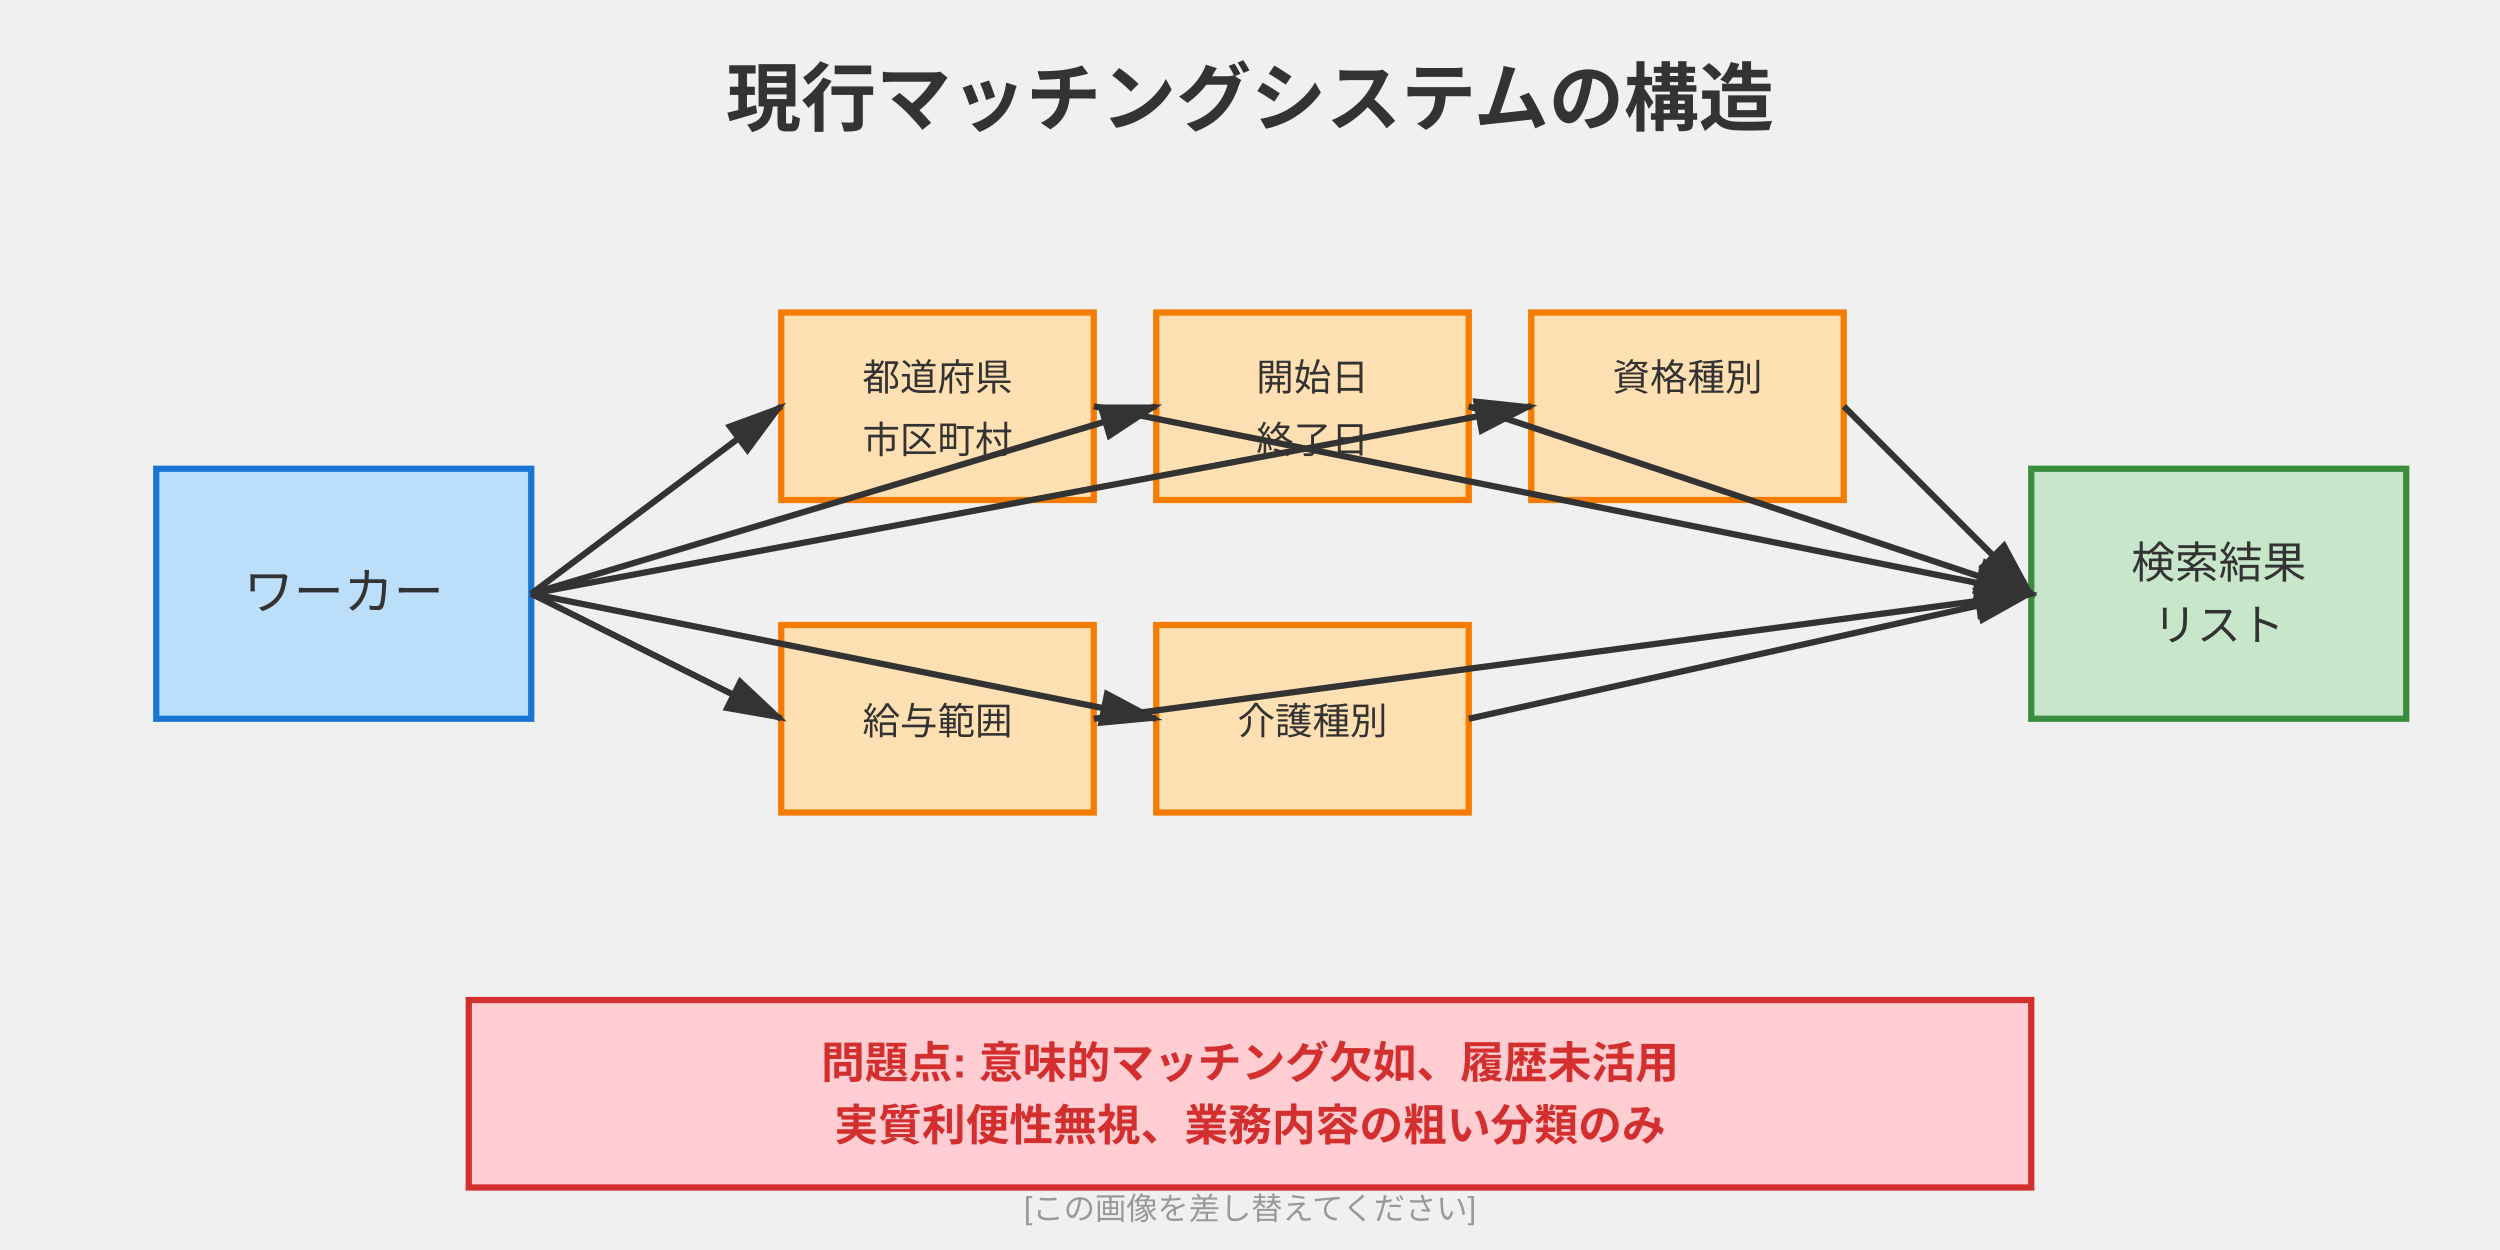
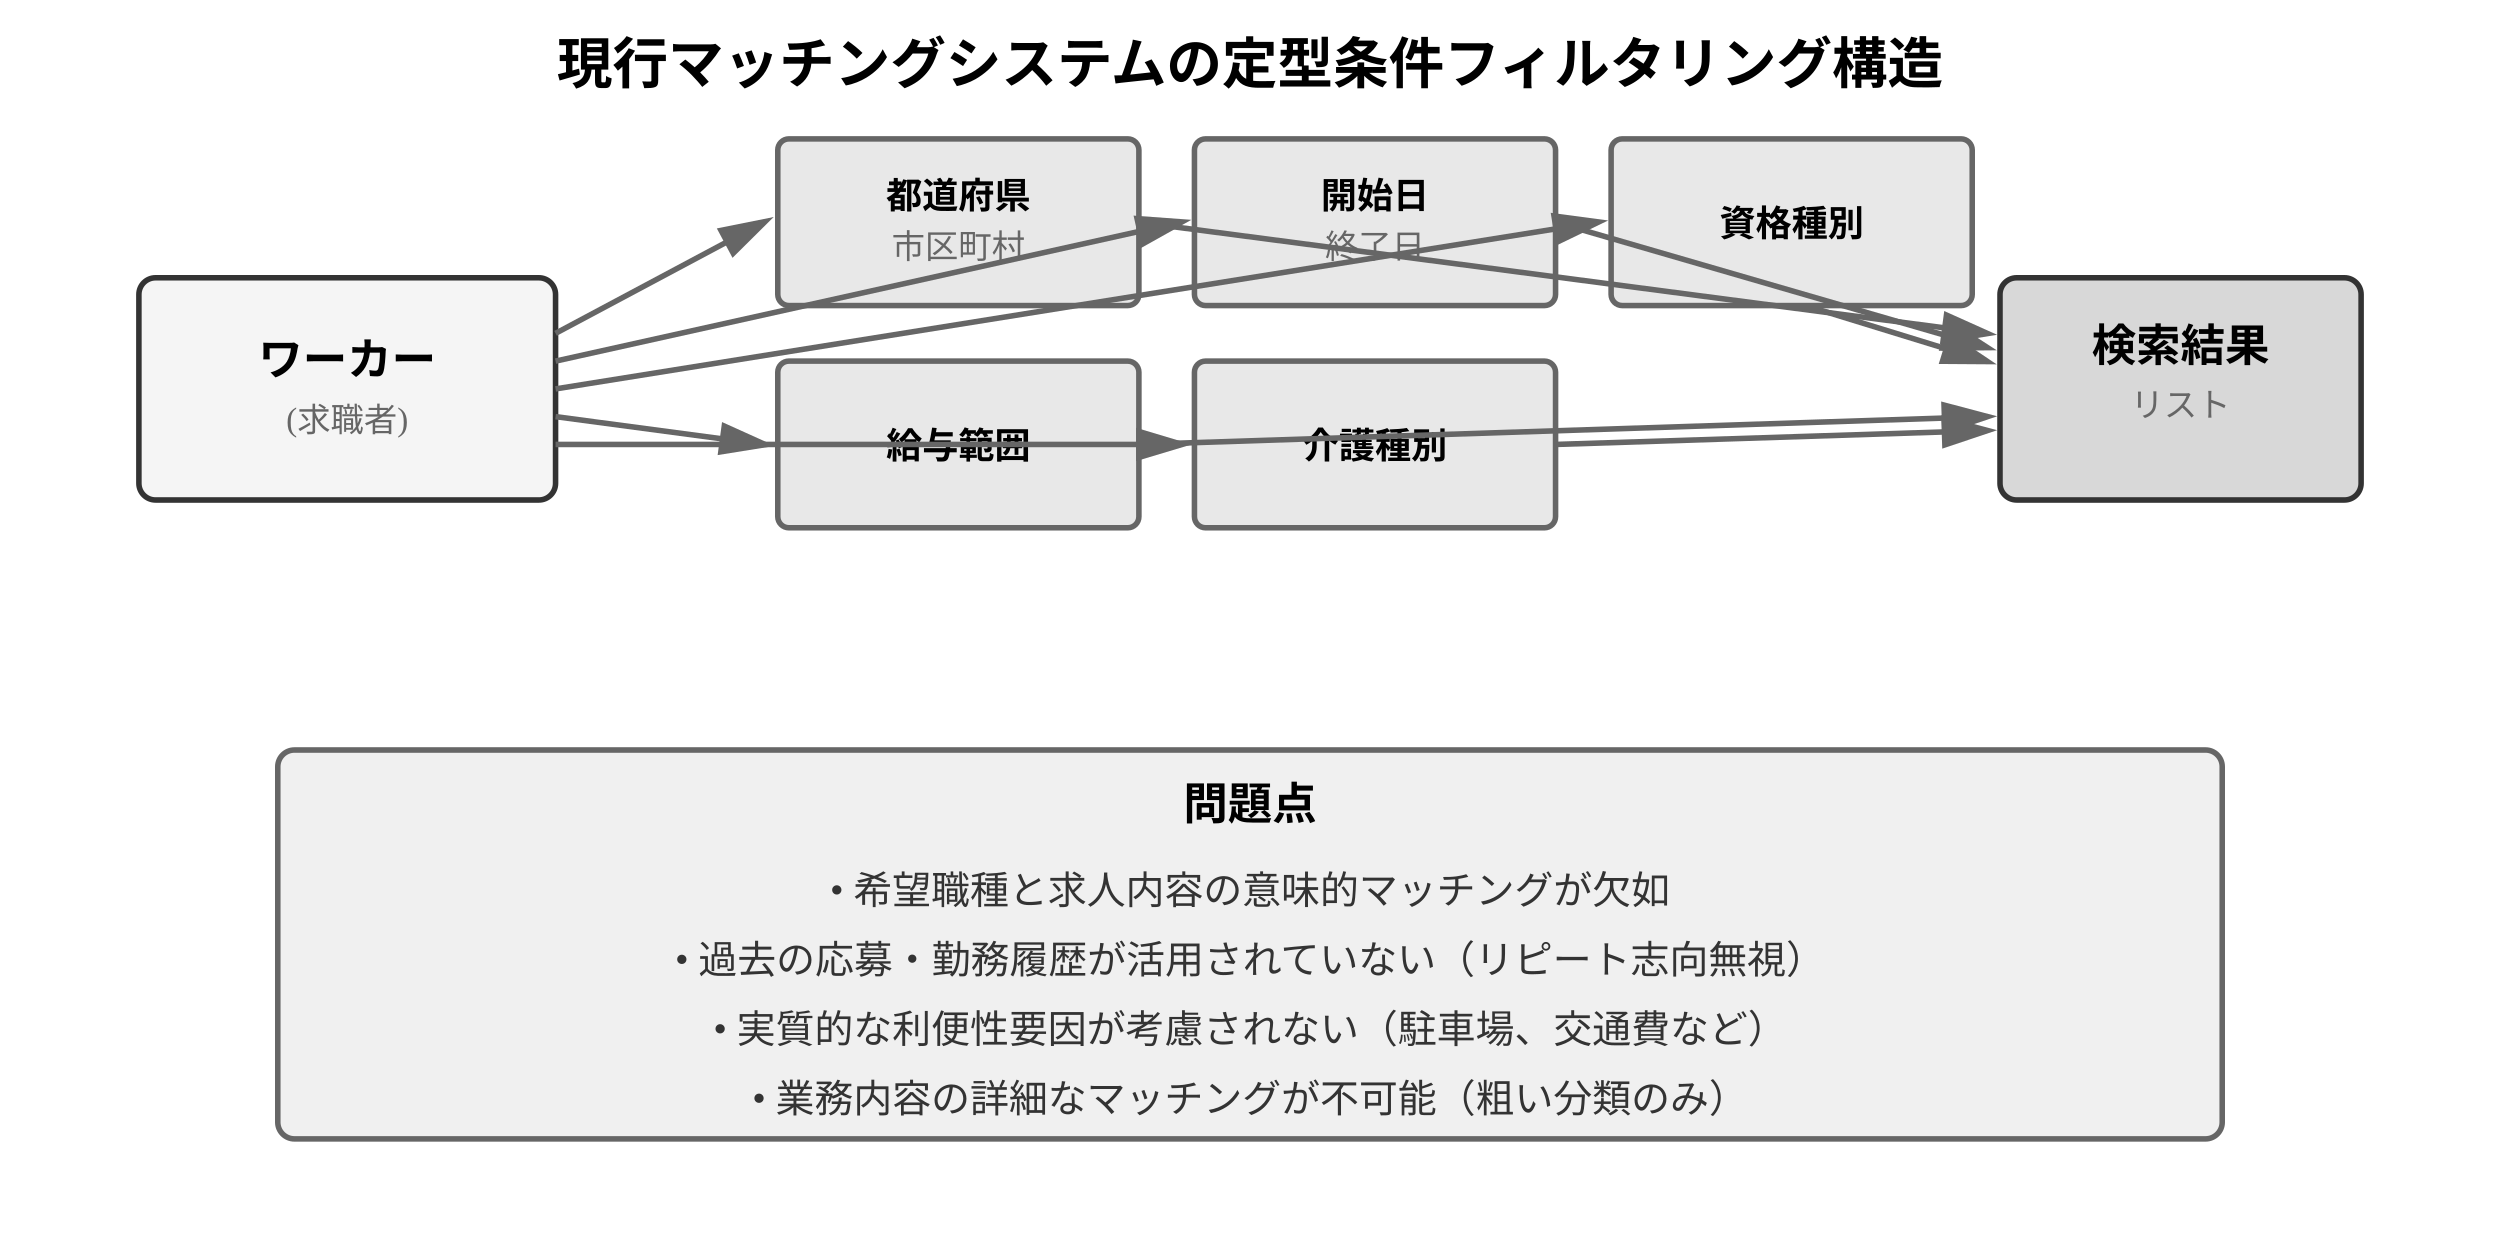
- <svg xmlns="http://www.w3.org/2000/svg" width="800" height="400">
-   <rect width="800" height="400" fill="#f0f0f0" />
-   <text x="400" y="40" font-family="Arial, sans-serif" font-size="24" font-weight="bold" text-anchor="middle" fill="#333">
-     現行マッチングシステムの構造
-   </text>
-   <rect x="50" y="150" width="120" height="80" fill="#bbdefb" stroke="#1976d2" stroke-width="2" />
-   <text x="110" y="195" font-family="Arial, sans-serif" font-size="16" text-anchor="middle" fill="#333">ワーカー</text>
-   <rect x="250" y="100" width="100" height="60" fill="#ffe0b2" stroke="#f57c00" stroke-width="2" />
-   <text x="300" y="125" font-family="Arial, sans-serif" font-size="12" text-anchor="middle" fill="#333">都道府県</text>
-   <text x="300" y="145" font-family="Arial, sans-serif" font-size="12" text-anchor="middle" fill="#333">市区町村</text>
-   <rect x="370" y="100" width="100" height="60" fill="#ffe0b2" stroke="#f57c00" stroke-width="2" />
-   <text x="420" y="125" font-family="Arial, sans-serif" font-size="12" text-anchor="middle" fill="#333">開始日</text>
-   <text x="420" y="145" font-family="Arial, sans-serif" font-size="12" text-anchor="middle" fill="#333">終了日</text>
-   <rect x="490" y="100" width="100" height="60" fill="#ffe0b2" stroke="#f57c00" stroke-width="2" />
-   <text x="540" y="125" font-family="Arial, sans-serif" font-size="12" text-anchor="middle" fill="#333">資格種別</text>
-   <rect x="250" y="200" width="100" height="60" fill="#ffe0b2" stroke="#f57c00" stroke-width="2" />
-   <text x="300" y="235" font-family="Arial, sans-serif" font-size="12" text-anchor="middle" fill="#333">給与範囲</text>
-   <rect x="370" y="200" width="100" height="60" fill="#ffe0b2" stroke="#f57c00" stroke-width="2" />
-   <text x="420" y="235" font-family="Arial, sans-serif" font-size="12" text-anchor="middle" fill="#333">介護種別</text>
-   <rect x="650" y="150" width="120" height="80" fill="#c8e6c9" stroke="#388e3c" stroke-width="2" />
-   <text x="710" y="185" font-family="Arial, sans-serif" font-size="14" text-anchor="middle" fill="#333">検索結果</text>
-   <text x="710" y="205" font-family="Arial, sans-serif" font-size="14" text-anchor="middle" fill="#333">リスト</text>
-   <line x1="170" y1="190" x2="250" y2="130" stroke="#333" stroke-width="2" marker-end="url(#arrowhead)" />
-   <line x1="170" y1="190" x2="370" y2="130" stroke="#333" stroke-width="2" marker-end="url(#arrowhead)" />
-   <line x1="170" y1="190" x2="490" y2="130" stroke="#333" stroke-width="2" marker-end="url(#arrowhead)" />
-   <line x1="170" y1="190" x2="250" y2="230" stroke="#333" stroke-width="2" marker-end="url(#arrowhead)" />
-   <line x1="170" y1="190" x2="370" y2="230" stroke="#333" stroke-width="2" marker-end="url(#arrowhead)" />
-   <line x1="350" y1="130" x2="650" y2="190" stroke="#333" stroke-width="2" marker-end="url(#arrowhead)" />
-   <line x1="470" y1="130" x2="650" y2="190" stroke="#333" stroke-width="2" marker-end="url(#arrowhead)" />
-   <line x1="590" y1="130" x2="650" y2="190" stroke="#333" stroke-width="2" marker-end="url(#arrowhead)" />
-   <line x1="350" y1="230" x2="650" y2="190" stroke="#333" stroke-width="2" marker-end="url(#arrowhead)" />
-   <line x1="470" y1="230" x2="650" y2="190" stroke="#333" stroke-width="2" marker-end="url(#arrowhead)" />
-   <rect x="150" y="320" width="500" height="60" fill="#ffcdd2" stroke="#d32f2f" stroke-width="2" />
-   <text x="400" y="345" font-family="Arial, sans-serif" font-size="14" font-weight="bold" text-anchor="middle" fill="#d32f2f">
-     問題点: 意味的マッチング欠如、履歴未活用
-   </text>
-   <text x="400" y="365" font-family="Arial, sans-serif" font-size="14" font-weight="bold" text-anchor="middle" fill="#d32f2f">
-     実質利便性無視、業務内容の粗い分類のみ
-   </text>
+ <svg xmlns="http://www.w3.org/2000/svg" viewBox="0 0 900 450">
  <defs>
-     <marker id="arrowhead" markerWidth="10" markerHeight="10" refX="9" refY="3" orient="auto">
-       <polygon points="0 0, 10 3, 0 6" fill="#333" />
+     <marker id="arrow5" markerWidth="10" markerHeight="10" refX="8" refY="3" orient="auto">
+       <polygon points="0 0, 10 3, 0 6" fill="#666666" />
    </marker>
  </defs>
-   <text x="400" y="390" font-family="Arial, sans-serif" font-size="10" text-anchor="middle" fill="#999">
-     [この画像を差し替えてください]
-   </text>
+   <rect width="900" height="450" fill="#ffffff" />
+   <text x="450" y="30" text-anchor="middle" font-size="20" font-weight="bold" fill="#000000">現行マッチングシステムの定型条件フィルタリング構造</text>
+   <rect x="50" y="100" width="150" height="80" fill="#f5f5f5" stroke="#333333" stroke-width="2" rx="6" />
+   <text x="125" y="135" text-anchor="middle" font-size="16" font-weight="bold" fill="#000000">ワーカー</text>
+   <text x="125" y="155" text-anchor="middle" font-size="12" fill="#666666">(求職者)</text>
+   <rect x="280" y="50" width="130" height="60" fill="#e8e8e8" stroke="#666666" stroke-width="2" rx="4" />
+   <text x="345" y="75" text-anchor="middle" font-size="13" font-weight="bold" fill="#000000">都道府県</text>
+   <text x="345" y="93" text-anchor="middle" font-size="12" fill="#666666">市区町村</text>
+   <rect x="430" y="50" width="130" height="60" fill="#e8e8e8" stroke="#666666" stroke-width="2" rx="4" />
+   <text x="495" y="75" text-anchor="middle" font-size="13" font-weight="bold" fill="#000000">開始日</text>
+   <text x="495" y="93" text-anchor="middle" font-size="12" fill="#666666">終了日</text>
+   <rect x="580" y="50" width="130" height="60" fill="#e8e8e8" stroke="#666666" stroke-width="2" rx="4" />
+   <text x="645" y="85" text-anchor="middle" font-size="13" font-weight="bold" fill="#000000">資格種別</text>
+   <rect x="280" y="130" width="130" height="60" fill="#e8e8e8" stroke="#666666" stroke-width="2" rx="4" />
+   <text x="345" y="165" text-anchor="middle" font-size="13" font-weight="bold" fill="#000000">給与範囲</text>
+   <rect x="430" y="130" width="130" height="60" fill="#e8e8e8" stroke="#666666" stroke-width="2" rx="4" />
+   <text x="495" y="165" text-anchor="middle" font-size="13" font-weight="bold" fill="#000000">介護種別</text>
+   <rect x="720" y="100" width="130" height="80" fill="#d8d8d8" stroke="#333333" stroke-width="2" rx="6" />
+   <text x="785" y="130" text-anchor="middle" font-size="16" font-weight="bold" fill="#000000">検索結果</text>
+   <text x="785" y="150" text-anchor="middle" font-size="12" fill="#666666">リスト</text>
+   <line x1="200" y1="120" x2="275" y2="80" stroke="#666666" stroke-width="2" marker-end="url(#arrow5)" />
+   <line x1="200" y1="130" x2="425" y2="80" stroke="#666666" stroke-width="2" marker-end="url(#arrow5)" />
+   <line x1="200" y1="140" x2="575" y2="80" stroke="#666666" stroke-width="2" marker-end="url(#arrow5)" />
+   <line x1="200" y1="150" x2="275" y2="160" stroke="#666666" stroke-width="2" marker-end="url(#arrow5)" />
+   <line x1="200" y1="160" x2="425" y2="160" stroke="#666666" stroke-width="2" marker-end="url(#arrow5)" />
+   <line x1="410" y1="80" x2="715" y2="120" stroke="#666666" stroke-width="2" marker-end="url(#arrow5)" />
+   <line x1="560" y1="80" x2="715" y2="125" stroke="#666666" stroke-width="2" marker-end="url(#arrow5)" />
+   <line x1="650" y1="110" x2="715" y2="130" stroke="#666666" stroke-width="2" marker-end="url(#arrow5)" />
+   <line x1="410" y1="160" x2="715" y2="150" stroke="#666666" stroke-width="2" marker-end="url(#arrow5)" />
+   <line x1="560" y1="160" x2="715" y2="155" stroke="#666666" stroke-width="2" marker-end="url(#arrow5)" />
+   <rect x="100" y="270" width="700" height="140" fill="#f0f0f0" stroke="#666666" stroke-width="2" rx="6" />
+   <text x="450" y="295" text-anchor="middle" font-size="16" font-weight="bold" fill="#000000">問題点</text>
+   <text x="450" y="325" text-anchor="middle" font-size="14" fill="#333333">• 希望職種と求人内容の意味的マッチングが欠如</text>
+   <text x="450" y="350" text-anchor="middle" font-size="14" fill="#333333">• 過去の応募・勤務履歴が活用されていない（リピート志向無視）</text>
+   <text x="450" y="375" text-anchor="middle" font-size="14" fill="#333333">• 実質的な利便性要因が考慮されない（駐車場、交通費など）</text>
+   <text x="450" y="400" text-anchor="middle" font-size="14" fill="#333333">• 業務内容の詳細なマッチングが不可能（粗い分類のみ）</text>
</svg>
